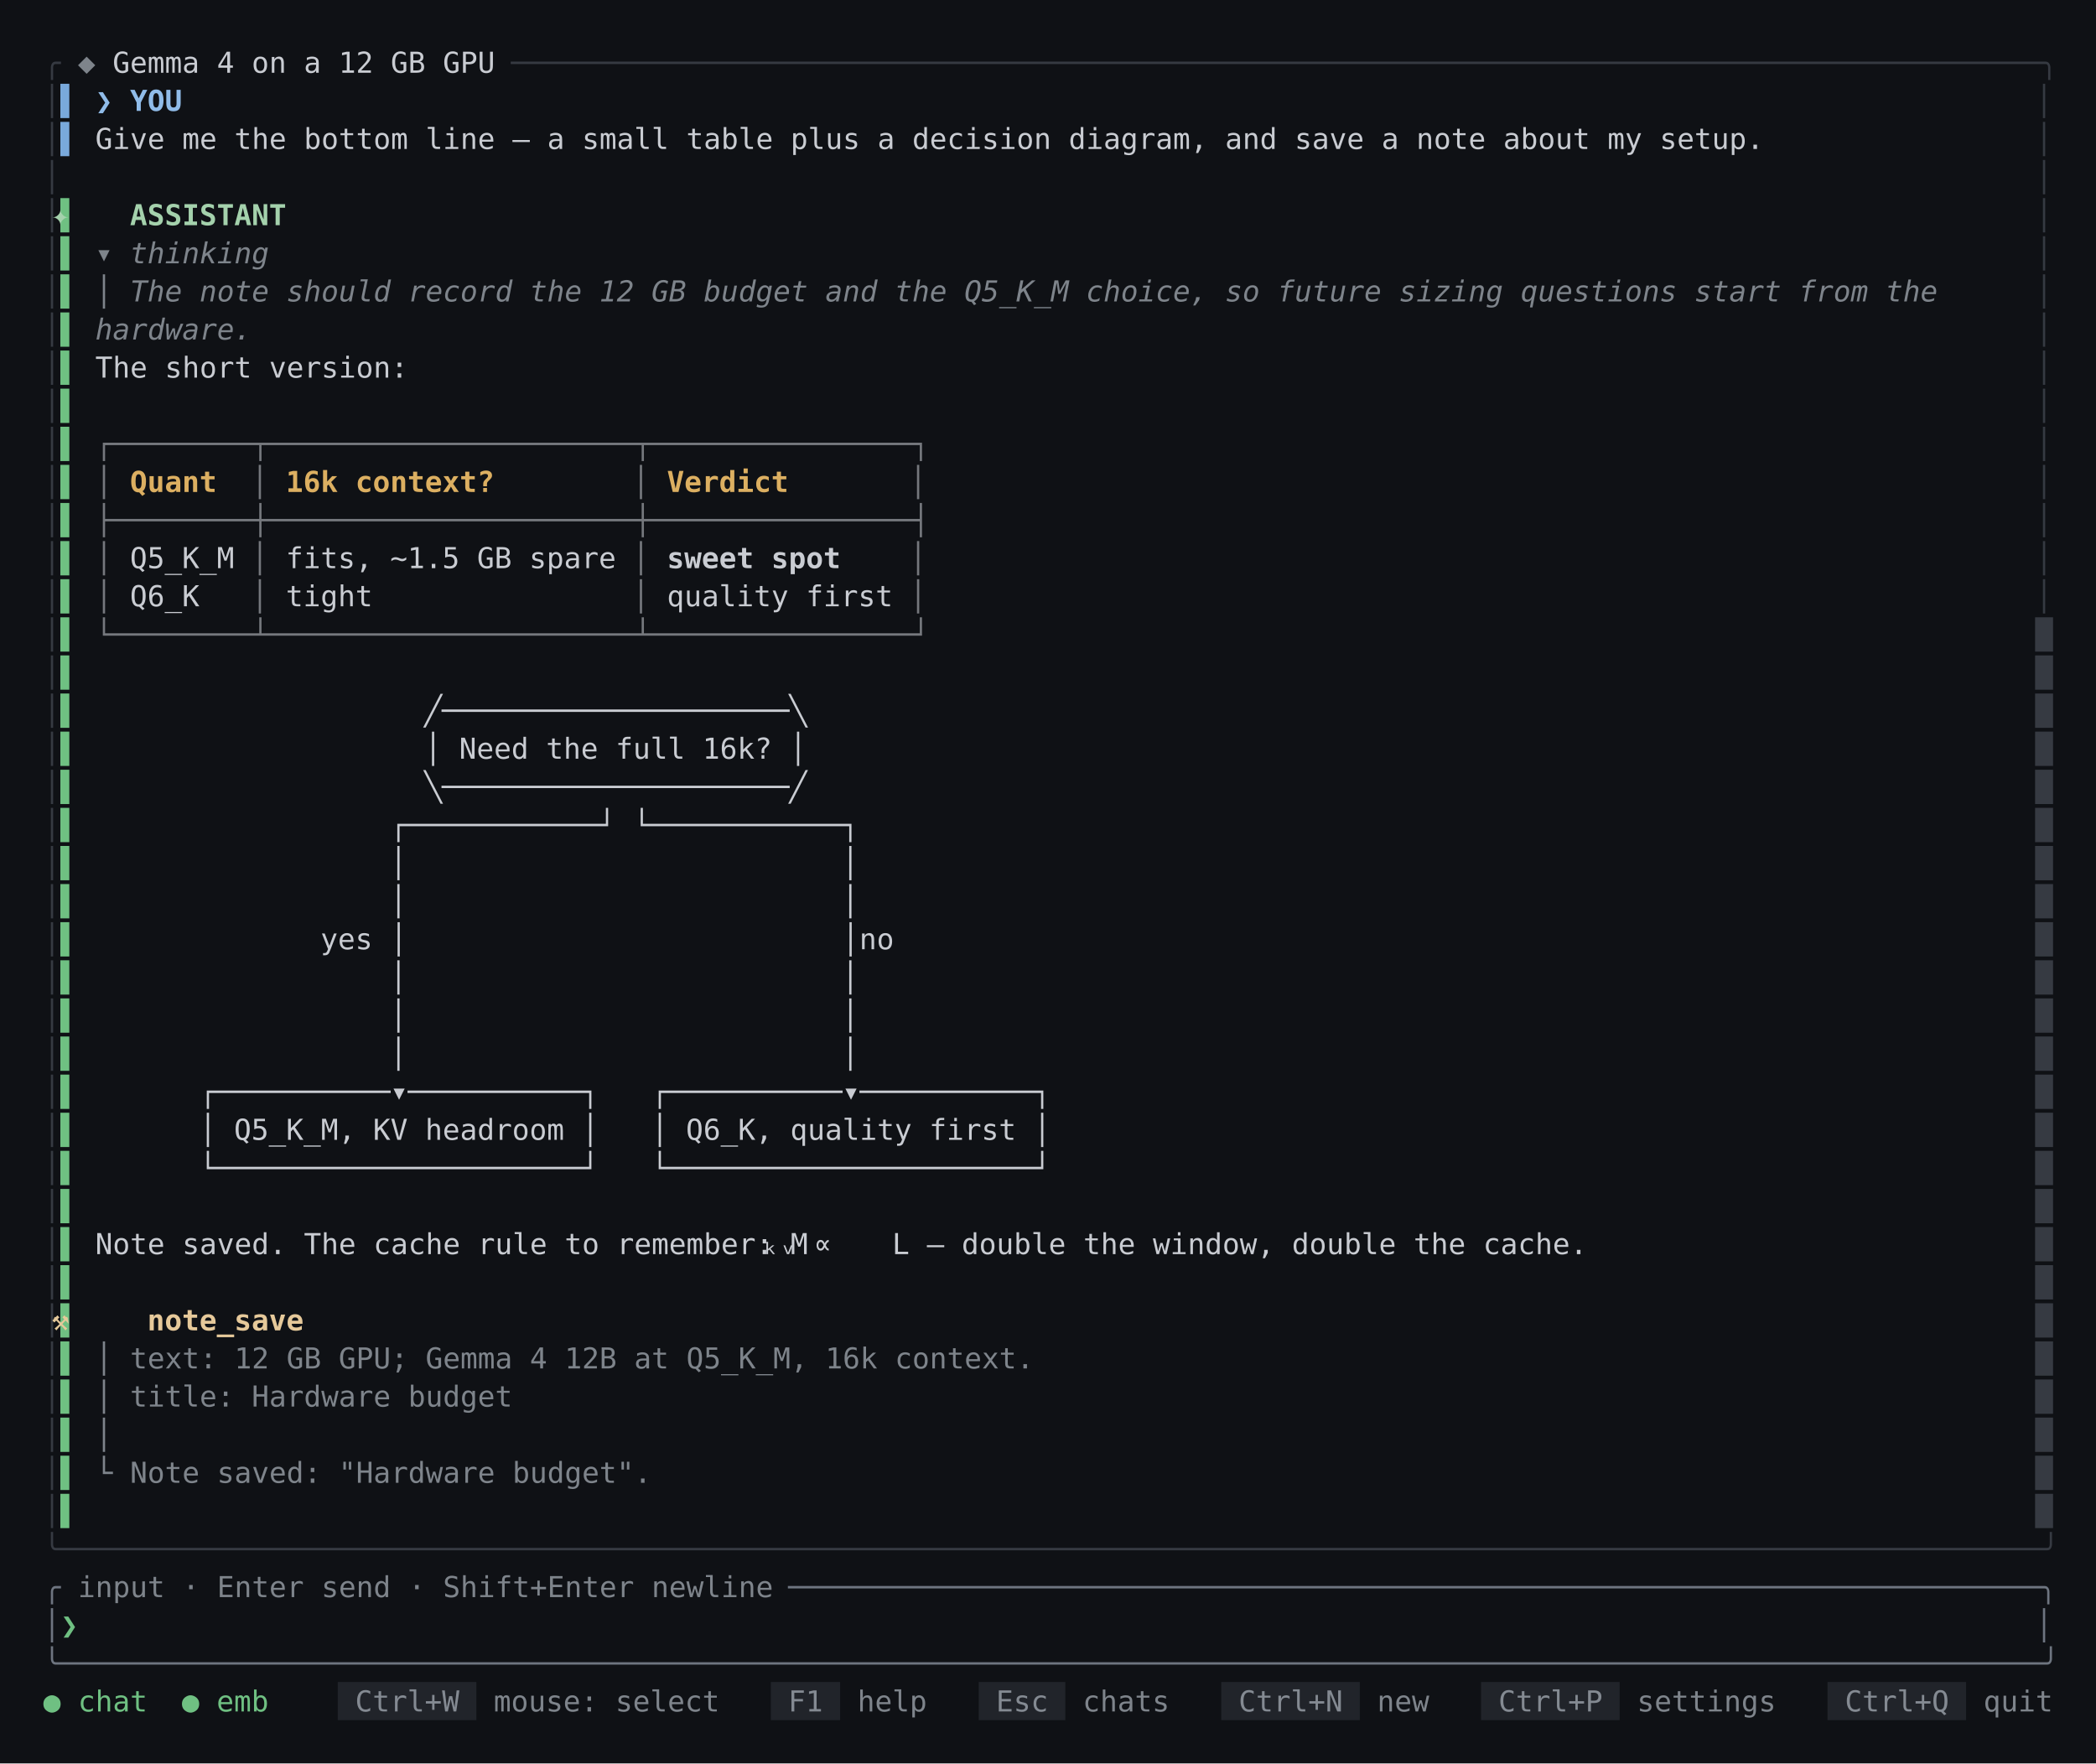
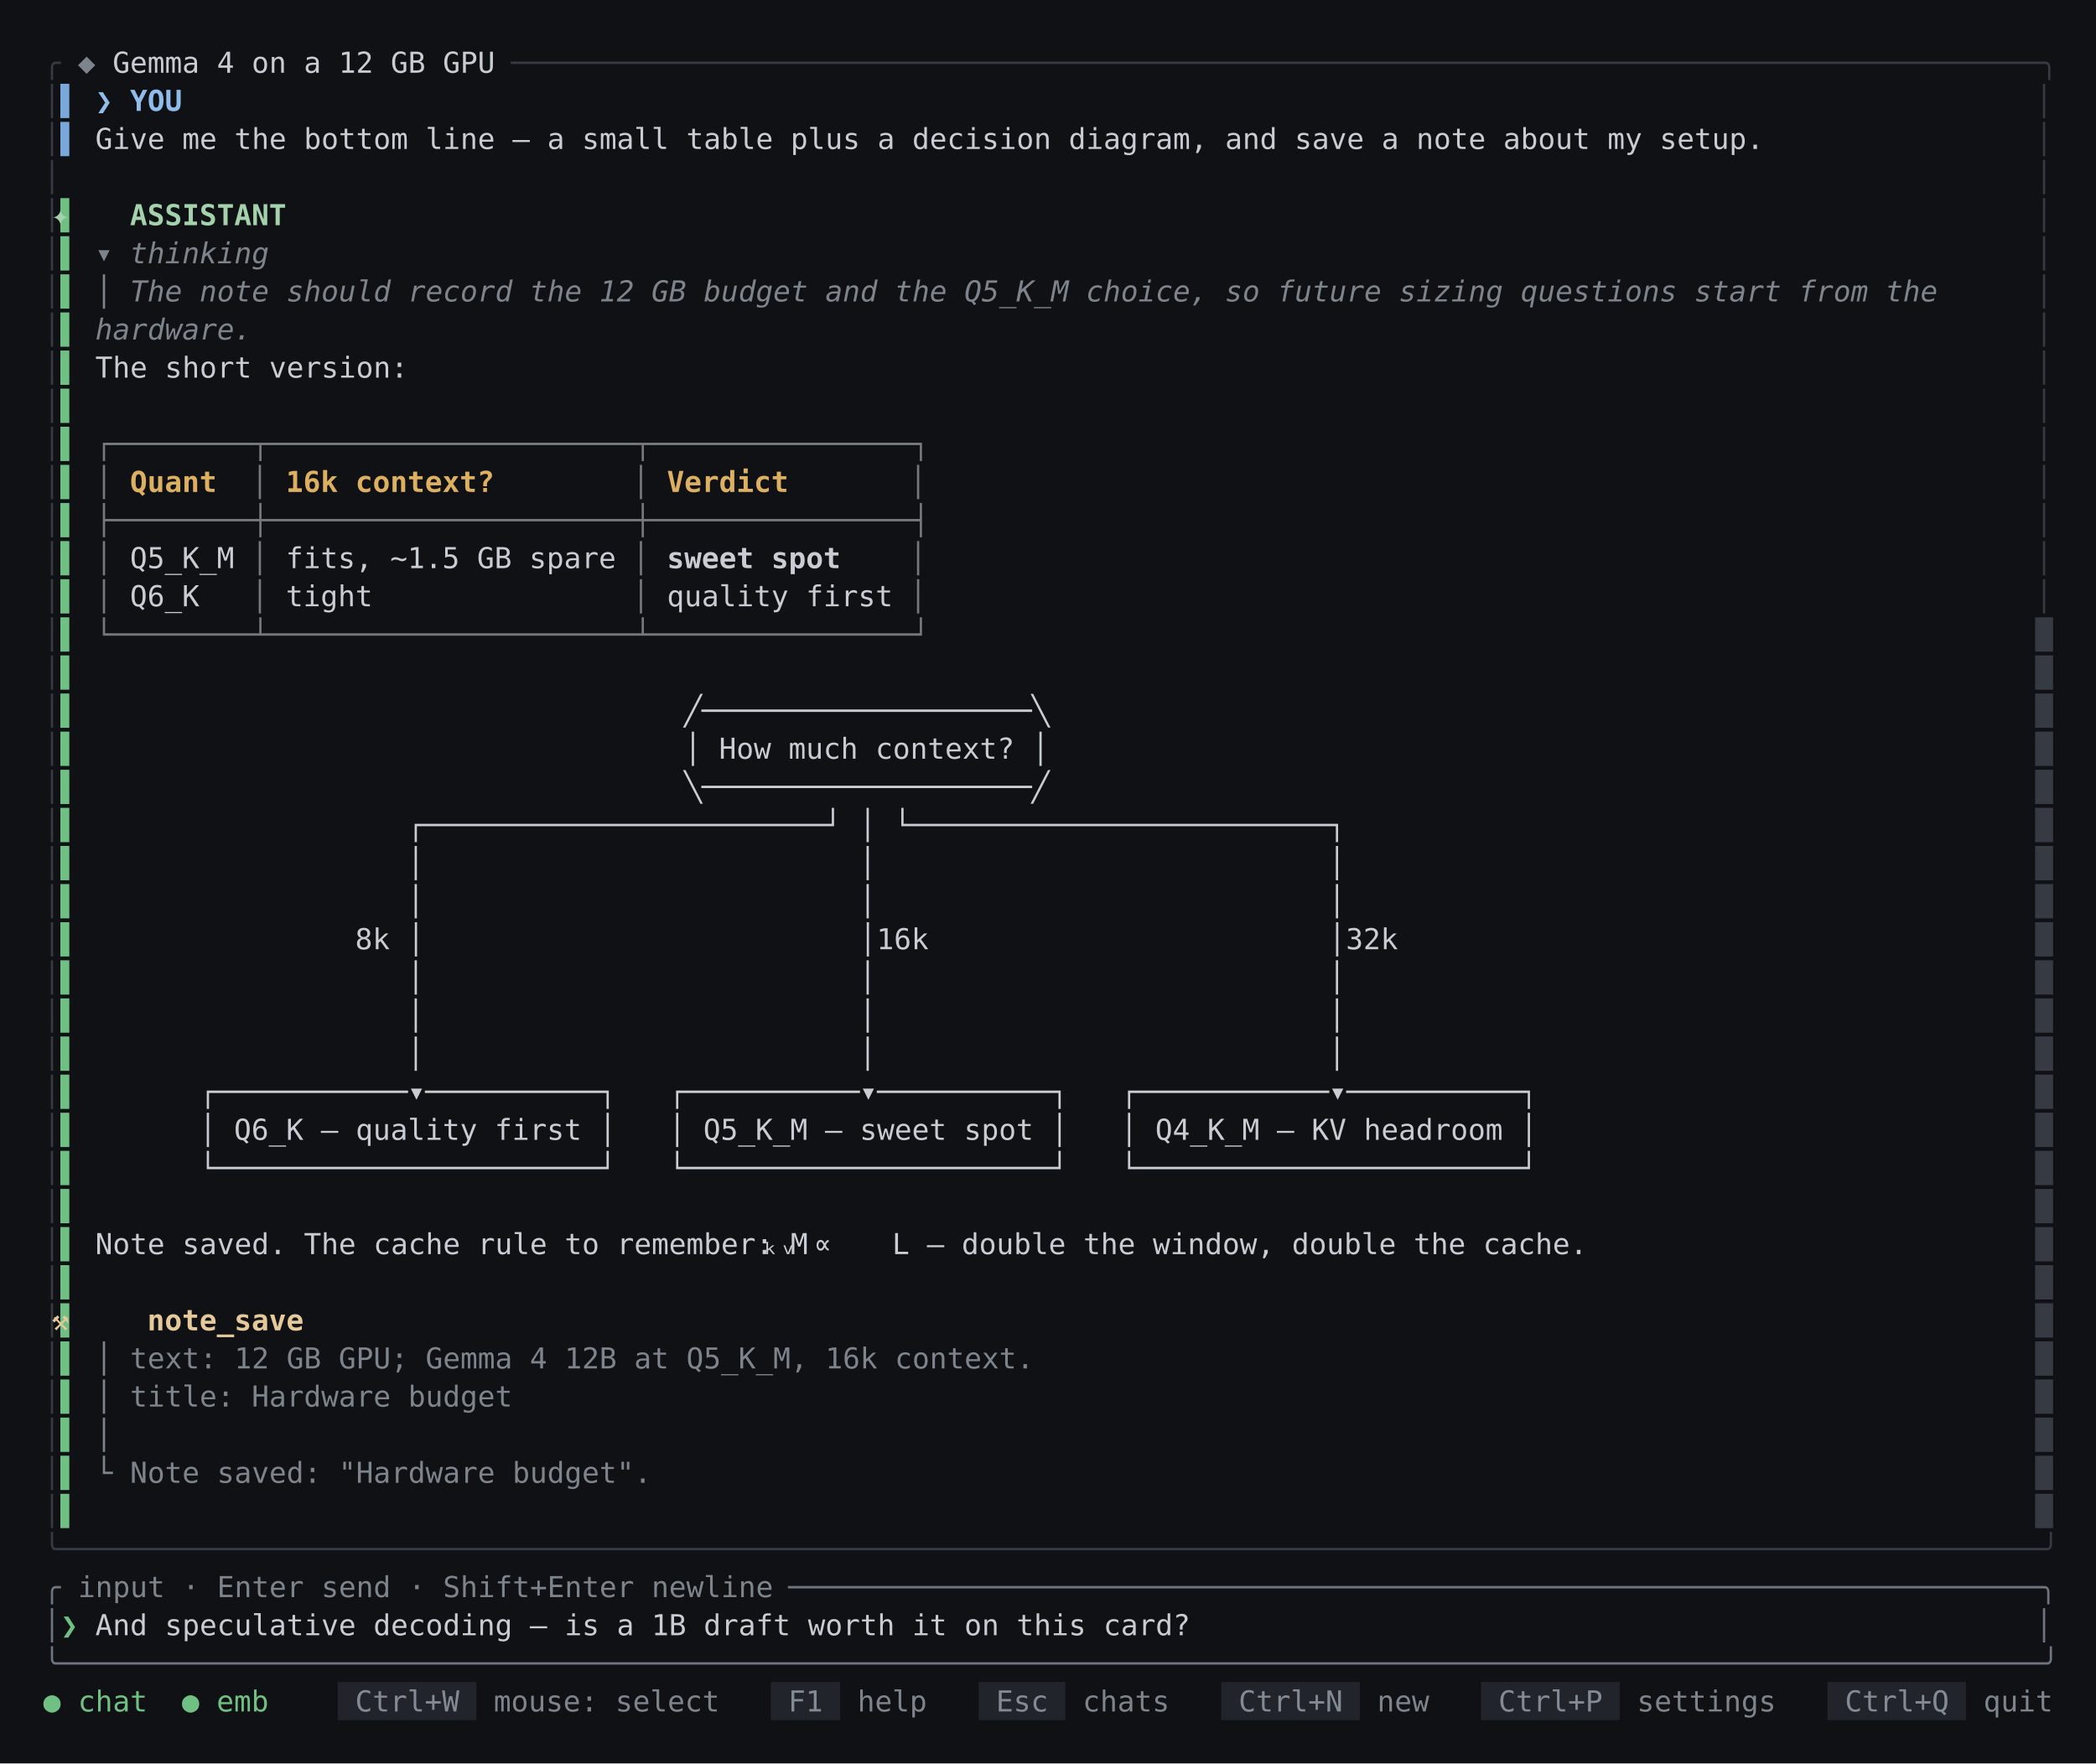
<svg xmlns="http://www.w3.org/2000/svg" id="chat-dark-en" viewBox="0 0 1161.6 977.28" width="1161.6" height="977.28" role="img" aria-label="mindfork — the chat screen, dark theme">
  <style>
@font-face{font-family:'JetBrains Mono';src:url('/fonts/JetBrainsMono-Regular.woff2') format('woff2');font-weight:400;font-style:normal;font-display:swap}
@font-face{font-family:'JetBrains Mono';src:url('/fonts/JetBrainsMono-Bold.woff2') format('woff2');font-weight:700;font-style:normal;font-display:swap}
@font-face{font-family:'JetBrains Mono';src:url('/fonts/JetBrainsMono-Italic.woff2') format('woff2');font-weight:400;font-style:italic;font-display:swap}
#chat-dark-en text{font:16px 'JetBrains Mono',monospace;fill:#c9ccd2}#chat-dark-en .b{font-weight:700}#chat-dark-en .i{font-style:italic}#chat-dark-en .u{text-decoration:underline}#chat-dark-en .st{text-decoration:line-through}#chat-dark-en .u.st{text-decoration:underline line-through}
</style>
  <rect width="100%" height="100%" fill="#0f1115" />
  <text xml:space="preserve" y="40.32">
    <tspan x="24" fill="#363a42">╭</tspan>
    <tspan x="43.2" textLength="19.2" fill="#7e848b">◆ </tspan>
    <tspan x="62.4" textLength="220.8">Gemma 4 on a 12 GB GPU </tspan>
    <tspan x="283.2" textLength="854.4" fill="#363a42">────────────────────────────────────────────────────────────────────────────────────────╮</tspan>
  </text>
  <text xml:space="preserve" y="61.44">
    <tspan x="24" fill="#363a42">│</tspan>
    <tspan x="33.6" textLength="19.2" fill="#79a9db">▌ </tspan>
    <tspan x="52.8" textLength="48" class="b" fill="#90bce9">❯ YOU</tspan>
    <tspan x="1128" fill="#363a42">│</tspan>
  </text>
  <text xml:space="preserve" y="82.56">
    <tspan x="24" fill="#363a42">│</tspan>
    <tspan x="33.6" textLength="19.2" fill="#79a9db">▌ </tspan>
    <tspan x="52.8" textLength="1075.2">Give me the bottom line — a small table plus a decision diagram, and save a note about my setup.                </tspan>
    <tspan x="1128" fill="#363a42">│</tspan>
  </text>
  <text xml:space="preserve" y="103.68">
    <tspan x="24" fill="#363a42">│</tspan>
    <tspan x="1128" fill="#363a42">│</tspan>
  </text>
  <text xml:space="preserve" y="124.8">
    <tspan x="24" fill="#363a42">│</tspan>
    <tspan x="33.6" textLength="19.2" fill="#6fc082">▌ </tspan>
    <tspan x="57.6" text-anchor="middle" fill="#a4d1ac">✦</tspan>
    <tspan x="72" textLength="86.4" class="b" fill="#a4d1ac">ASSISTANT</tspan>
    <tspan x="1128" fill="#363a42">│</tspan>
  </text>
  <text xml:space="preserve" y="145.92">
    <tspan x="24" fill="#363a42">│</tspan>
    <tspan x="33.6" textLength="19.2" fill="#6fc082">▌ </tspan>
    <tspan x="52.8" textLength="96" class="i" fill="#7e848b">▾ thinking</tspan>
    <tspan x="1128" fill="#363a42">│</tspan>
  </text>
  <text xml:space="preserve" y="167.04">
    <tspan x="24" fill="#363a42">│</tspan>
    <tspan x="33.6" textLength="19.2" fill="#6fc082">▌ </tspan>
    <tspan x="52.8" textLength="1027.2" class="i" fill="#7e848b">│ The note should record the 12 GB budget and the Q5_K_M choice, so future sizing questions start from the </tspan>
    <tspan x="1128" fill="#363a42">│</tspan>
  </text>
  <text xml:space="preserve" y="188.16">
    <tspan x="24" fill="#363a42">│</tspan>
    <tspan x="33.6" textLength="19.2" fill="#6fc082">▌ </tspan>
    <tspan x="52.8" textLength="86.4" class="i" fill="#7e848b">hardware.</tspan>
    <tspan x="1128" fill="#363a42">│</tspan>
  </text>
  <text xml:space="preserve" y="209.28">
    <tspan x="24" fill="#363a42">│</tspan>
    <tspan x="33.6" textLength="19.2" fill="#6fc082">▌ </tspan>
    <tspan x="52.8" textLength="1075.2">The short version:                                                                                              </tspan>
    <tspan x="1128" fill="#363a42">│</tspan>
  </text>
  <text xml:space="preserve" y="230.4">
    <tspan x="24" fill="#363a42">│</tspan>
    <tspan x="33.6" textLength="19.2" fill="#6fc082">▌ </tspan>
    <tspan x="1128" fill="#363a42">│</tspan>
  </text>
  <text xml:space="preserve" y="251.52">
    <tspan x="24" fill="#363a42">│</tspan>
    <tspan x="33.6" textLength="19.2" fill="#6fc082">▌ </tspan>
    <tspan x="52.8" textLength="460.8" fill="#75787d">┌────────┬─────────────────────┬───────────────┐</tspan>
    <tspan x="1128" fill="#363a42">│</tspan>
  </text>
  <text xml:space="preserve" y="272.64">
    <tspan x="24" fill="#363a42">│</tspan>
    <tspan x="33.6" textLength="19.2" fill="#6fc082">▌ </tspan>
    <tspan x="52.8" fill="#75787d">│</tspan>
    <tspan x="72" textLength="48" class="b" fill="#dcaf61">Quant</tspan>
    <tspan x="139.2" fill="#75787d">│</tspan>
    <tspan x="158.4" textLength="115.2" class="b" fill="#dcaf61">16k context?</tspan>
    <tspan x="350.4" fill="#75787d">│</tspan>
    <tspan x="369.6" textLength="67.2" class="b" fill="#dcaf61">Verdict</tspan>
    <tspan x="504" fill="#75787d">│</tspan>
    <tspan x="1128" fill="#363a42">│</tspan>
  </text>
  <text xml:space="preserve" y="293.76">
    <tspan x="24" fill="#363a42">│</tspan>
    <tspan x="33.6" textLength="19.2" fill="#6fc082">▌ </tspan>
    <tspan x="52.8" textLength="460.8" fill="#75787d">├────────┼─────────────────────┼───────────────┤</tspan>
    <tspan x="1128" fill="#363a42">│</tspan>
  </text>
  <text xml:space="preserve" y="314.88">
    <tspan x="24" fill="#363a42">│</tspan>
    <tspan x="33.6" textLength="19.2" fill="#6fc082">▌ </tspan>
    <tspan x="52.8" fill="#75787d">│</tspan>
    <tspan x="72" textLength="67.2">Q5_K_M </tspan>
    <tspan x="139.2" fill="#75787d">│</tspan>
    <tspan x="158.4" textLength="192">fits, ~1.5 GB spare </tspan>
    <tspan x="350.4" fill="#75787d">│</tspan>
    <tspan x="369.6" textLength="96" class="b">sweet spot</tspan>
    <tspan x="504" fill="#75787d">│</tspan>
    <tspan x="1128" fill="#363a42">│</tspan>
  </text>
  <text xml:space="preserve" y="336">
    <tspan x="24" fill="#363a42">│</tspan>
    <tspan x="33.6" textLength="19.2" fill="#6fc082">▌ </tspan>
    <tspan x="52.8" fill="#75787d">│</tspan>
    <tspan x="72" textLength="67.2">Q6_K   </tspan>
    <tspan x="139.2" fill="#75787d">│</tspan>
    <tspan x="158.4" textLength="192">tight               </tspan>
    <tspan x="350.4" fill="#75787d">│</tspan>
    <tspan x="369.6" textLength="134.4">quality first </tspan>
    <tspan x="504" fill="#75787d">│</tspan>
    <tspan x="1128" fill="#363a42">│</tspan>
  </text>
  <text xml:space="preserve" y="357.12">
    <tspan x="24" fill="#363a42">│</tspan>
    <tspan x="33.6" textLength="19.2" fill="#6fc082">▌ </tspan>
    <tspan x="52.8" textLength="460.8" fill="#75787d">└────────┴─────────────────────┴───────────────┘</tspan>
    <tspan x="1128" fill="#363a42">█</tspan>
  </text>
  <text xml:space="preserve" y="378.24">
    <tspan x="24" fill="#363a42">│</tspan>
    <tspan x="33.6" textLength="19.2" fill="#6fc082">▌ </tspan>
    <tspan x="1128" fill="#363a42">█</tspan>
  </text>
  <text xml:space="preserve" y="399.36">
    <tspan x="24" fill="#363a42">│</tspan>
    <tspan x="33.6" textLength="19.2" fill="#6fc082">▌ </tspan>
-     <tspan x="235.2" textLength="892.8">╱────────────────────╲                                                                       </tspan>
+     <tspan x="379.2" textLength="748.8">╱───────────────────╲                                                         </tspan>
    <tspan x="1128" fill="#363a42">█</tspan>
  </text>
  <text xml:space="preserve" y="420.48">
    <tspan x="24" fill="#363a42">│</tspan>
    <tspan x="33.6" textLength="19.2" fill="#6fc082">▌ </tspan>
-     <tspan x="235.2" textLength="892.8">│ Need the full 16k? │                                                                       </tspan>
+     <tspan x="379.2" textLength="748.8">│ How much context? │                                                         </tspan>
    <tspan x="1128" fill="#363a42">█</tspan>
  </text>
  <text xml:space="preserve" y="441.6">
    <tspan x="24" fill="#363a42">│</tspan>
    <tspan x="33.6" textLength="19.2" fill="#6fc082">▌ </tspan>
-     <tspan x="235.2" textLength="892.8">╲────────────────────╱                                                                       </tspan>
+     <tspan x="379.2" textLength="748.8">╲───────────────────╱                                                         </tspan>
    <tspan x="1128" fill="#363a42">█</tspan>
  </text>
  <text xml:space="preserve" y="462.72">
    <tspan x="24" fill="#363a42">│</tspan>
    <tspan x="33.6" textLength="19.2" fill="#6fc082">▌ </tspan>
-     <tspan x="216" textLength="912">┌───────────┘ └───────────┐                                                                    </tspan>
+     <tspan x="225.6" textLength="902.4">┌───────────────────────┘ │ └────────────────────────┐                                        </tspan>
    <tspan x="1128" fill="#363a42">█</tspan>
  </text>
  <text xml:space="preserve" y="483.84">
    <tspan x="24" fill="#363a42">│</tspan>
    <tspan x="33.6" textLength="19.2" fill="#6fc082">▌ </tspan>
-     <tspan x="216" textLength="912">│                         │                                                                    </tspan>
+     <tspan x="225.6" textLength="902.4">│                         │                          │                                        </tspan>
    <tspan x="1128" fill="#363a42">█</tspan>
  </text>
  <text xml:space="preserve" y="504.96">
    <tspan x="24" fill="#363a42">│</tspan>
    <tspan x="33.6" textLength="19.2" fill="#6fc082">▌ </tspan>
-     <tspan x="216" textLength="912">│                         │                                                                    </tspan>
+     <tspan x="225.6" textLength="902.4">│                         │                          │                                        </tspan>
    <tspan x="1128" fill="#363a42">█</tspan>
  </text>
  <text xml:space="preserve" y="526.08">
    <tspan x="24" fill="#363a42">│</tspan>
    <tspan x="33.6" textLength="19.2" fill="#6fc082">▌ </tspan>
-     <tspan x="177.6" textLength="950.4">yes │                         │no                                                                  </tspan>
+     <tspan x="196.8" textLength="931.2">8k │                         │16k                       │32k                                     </tspan>
    <tspan x="1128" fill="#363a42">█</tspan>
  </text>
  <text xml:space="preserve" y="547.2">
    <tspan x="24" fill="#363a42">│</tspan>
    <tspan x="33.6" textLength="19.2" fill="#6fc082">▌ </tspan>
-     <tspan x="216" textLength="912">│                         │                                                                    </tspan>
+     <tspan x="225.6" textLength="902.4">│                         │                          │                                        </tspan>
    <tspan x="1128" fill="#363a42">█</tspan>
  </text>
  <text xml:space="preserve" y="568.32">
    <tspan x="24" fill="#363a42">│</tspan>
    <tspan x="33.6" textLength="19.2" fill="#6fc082">▌ </tspan>
-     <tspan x="216" textLength="912">│                         │                                                                    </tspan>
+     <tspan x="225.6" textLength="902.4">│                         │                          │                                        </tspan>
    <tspan x="1128" fill="#363a42">█</tspan>
  </text>
  <text xml:space="preserve" y="589.44">
    <tspan x="24" fill="#363a42">│</tspan>
    <tspan x="33.6" textLength="19.2" fill="#6fc082">▌ </tspan>
-     <tspan x="216" textLength="912">│                         │                                                                    </tspan>
+     <tspan x="225.6" textLength="902.4">│                         │                          │                                        </tspan>
    <tspan x="1128" fill="#363a42">█</tspan>
  </text>
  <text xml:space="preserve" y="610.56">
    <tspan x="24" fill="#363a42">│</tspan>
    <tspan x="33.6" textLength="19.2" fill="#6fc082">▌ </tspan>
-     <tspan x="110.4" textLength="1017.6">┌──────────▾──────────┐   ┌──────────▾──────────┐                                                         </tspan>
+     <tspan x="110.4" textLength="1017.6">┌───────────▾──────────┐   ┌──────────▾──────────┐   ┌───────────▾──────────┐                             </tspan>
    <tspan x="1128" fill="#363a42">█</tspan>
  </text>
  <text xml:space="preserve" y="631.68">
    <tspan x="24" fill="#363a42">│</tspan>
    <tspan x="33.6" textLength="19.2" fill="#6fc082">▌ </tspan>
-     <tspan x="110.4" textLength="1017.6">│ Q5_K_M, KV headroom │   │ Q6_K, quality first │                                                         </tspan>
+     <tspan x="110.4" textLength="1017.6">│ Q6_K — quality first │   │ Q5_K_M — sweet spot │   │ Q4_K_M — KV headroom │                             </tspan>
    <tspan x="1128" fill="#363a42">█</tspan>
  </text>
  <text xml:space="preserve" y="652.8">
    <tspan x="24" fill="#363a42">│</tspan>
    <tspan x="33.6" textLength="19.2" fill="#6fc082">▌ </tspan>
-     <tspan x="110.4" textLength="1017.6">└─────────────────────┘   └─────────────────────┘                                                         </tspan>
+     <tspan x="110.4" textLength="1017.6">└──────────────────────┘   └─────────────────────┘   └──────────────────────┘                             </tspan>
    <tspan x="1128" fill="#363a42">█</tspan>
  </text>
  <text xml:space="preserve" y="673.92">
    <tspan x="24" fill="#363a42">│</tspan>
    <tspan x="33.6" textLength="19.2" fill="#6fc082">▌ </tspan>
    <tspan x="1128" fill="#363a42">█</tspan>
  </text>
  <text xml:space="preserve" y="695.04">
    <tspan x="24" fill="#363a42">│</tspan>
    <tspan x="33.6" textLength="19.2" fill="#6fc082">▌ </tspan>
    <tspan x="52.8" textLength="393.6">Note saved. The cache rule to remember: M</tspan>
    <tspan x="451.2" text-anchor="middle">ₖ</tspan>
    <tspan x="460.8" text-anchor="middle">ᵥ</tspan>
    <tspan x="480" text-anchor="middle">∝</tspan>
    <tspan x="494.4" textLength="633.6">L — double the window, double the cache.                          </tspan>
    <tspan x="1128" fill="#363a42">█</tspan>
  </text>
  <text xml:space="preserve" y="716.16">
    <tspan x="24" fill="#363a42">│</tspan>
    <tspan x="33.6" textLength="19.2" fill="#6fc082">▌ </tspan>
    <tspan x="1128" fill="#363a42">█</tspan>
  </text>
  <text xml:space="preserve" y="737.28">
    <tspan x="24" fill="#363a42">│</tspan>
    <tspan x="33.6" textLength="19.2" fill="#6fc082">▌ </tspan>
    <tspan x="57.6" text-anchor="middle" fill="#e6c99a">⚒</tspan>
    <tspan x="81.6" textLength="86.4" class="b" fill="#e6c99a">note_save</tspan>
    <tspan x="1128" fill="#363a42">█</tspan>
  </text>
  <text xml:space="preserve" y="758.4">
    <tspan x="24" fill="#363a42">│</tspan>
    <tspan x="33.6" textLength="19.2" fill="#6fc082">▌ </tspan>
    <tspan x="52.8" textLength="518.4" fill="#7e848b">│ text: 12 GB GPU; Gemma 4 12B at Q5_K_M, 16k context.</tspan>
    <tspan x="1128" fill="#363a42">█</tspan>
  </text>
  <text xml:space="preserve" y="779.52">
    <tspan x="24" fill="#363a42">│</tspan>
    <tspan x="33.6" textLength="19.2" fill="#6fc082">▌ </tspan>
    <tspan x="52.8" textLength="230.4" fill="#7e848b">│ title: Hardware budget</tspan>
    <tspan x="1128" fill="#363a42">█</tspan>
  </text>
  <text xml:space="preserve" y="800.64">
    <tspan x="24" fill="#363a42">│</tspan>
    <tspan x="33.6" textLength="19.2" fill="#6fc082">▌ </tspan>
    <tspan x="52.8" fill="#7e848b">│</tspan>
    <tspan x="1128" fill="#363a42">█</tspan>
  </text>
  <text xml:space="preserve" y="821.76">
    <tspan x="24" fill="#363a42">│</tspan>
    <tspan x="33.6" textLength="19.2" fill="#6fc082">▌ </tspan>
    <tspan x="52.8" textLength="307.2" fill="#7e848b">└ Note saved: "Hardware budget".</tspan>
    <tspan x="1128" fill="#363a42">█</tspan>
  </text>
  <text xml:space="preserve" y="842.88">
    <tspan x="24" fill="#363a42">│</tspan>
    <tspan x="33.6" textLength="19.2" fill="#6fc082">▌ </tspan>
    <tspan x="1128" fill="#363a42">█</tspan>
  </text>
  <text xml:space="preserve" y="864">
    <tspan x="24" textLength="1113.6" fill="#363a42">╰──────────────────────────────────────────────────────────────────────────────────────────────────────────────────╯</tspan>
  </text>
  <text xml:space="preserve" y="885.12">
    <tspan x="24" fill="#6e7580">╭</tspan>
    <tspan x="43.2" textLength="393.6" fill="#7e848b">input · Enter send · Shift+Enter newline </tspan>
    <tspan x="436.8" textLength="700.8" fill="#6e7580">────────────────────────────────────────────────────────────────────────╮</tspan>
  </text>
  <text xml:space="preserve" y="906.24">
    <tspan x="24" fill="#6e7580">│</tspan>
    <tspan x="33.6" textLength="19.2" fill="#6fc082">❯ </tspan>
+     <tspan x="52.8" textLength="1075.2">And speculative decoding — is a 1B draft worth it on this card?                                                 </tspan>
    <tspan x="1128" fill="#6e7580">│</tspan>
  </text>
  <text xml:space="preserve" y="927.36">
    <tspan x="24" textLength="1113.6" fill="#6e7580">╰──────────────────────────────────────────────────────────────────────────────────────────────────────────────────╯</tspan>
  </text>
  <rect x="187.2" y="932.16" width="76.8" height="21.12" fill="#21242a" />
  <rect x="427.2" y="932.16" width="38.4" height="21.12" fill="#21242a" />
  <rect x="542.4" y="932.16" width="48" height="21.12" fill="#21242a" />
  <rect x="676.8" y="932.16" width="76.8" height="21.12" fill="#21242a" />
  <rect x="820.8" y="932.16" width="76.8" height="21.12" fill="#21242a" />
  <rect x="1012.8" y="932.16" width="76.8" height="21.12" fill="#21242a" />
  <text xml:space="preserve" y="948.48">
    <tspan x="24" class="b" fill="#6fc082">●</tspan>
    <tspan x="43.2" textLength="38.4" fill="#6fc082">chat</tspan>
    <tspan x="100.8" class="b" fill="#6fc082">●</tspan>
    <tspan x="120" textLength="28.8" fill="#6fc082">emb</tspan>
    <tspan x="196.8" textLength="67.2" fill="#848a92">Ctrl+W </tspan>
    <tspan x="273.6" textLength="124.8" fill="#7e848b">mouse: select</tspan>
    <tspan x="436.8" textLength="28.8" fill="#848a92">F1 </tspan>
    <tspan x="475.2" textLength="38.4" fill="#7e848b">help</tspan>
    <tspan x="552" textLength="38.4" fill="#848a92">Esc </tspan>
    <tspan x="600" textLength="48" fill="#7e848b">chats</tspan>
    <tspan x="686.4" textLength="67.2" fill="#848a92">Ctrl+N </tspan>
    <tspan x="763.2" textLength="28.8" fill="#7e848b">new</tspan>
    <tspan x="830.4" textLength="67.2" fill="#848a92">Ctrl+P </tspan>
    <tspan x="907.2" textLength="76.8" fill="#7e848b">settings</tspan>
    <tspan x="1022.4" textLength="67.2" fill="#848a92">Ctrl+Q </tspan>
    <tspan x="1099.2" textLength="38.4" fill="#7e848b">quit</tspan>
  </text>
</svg>
